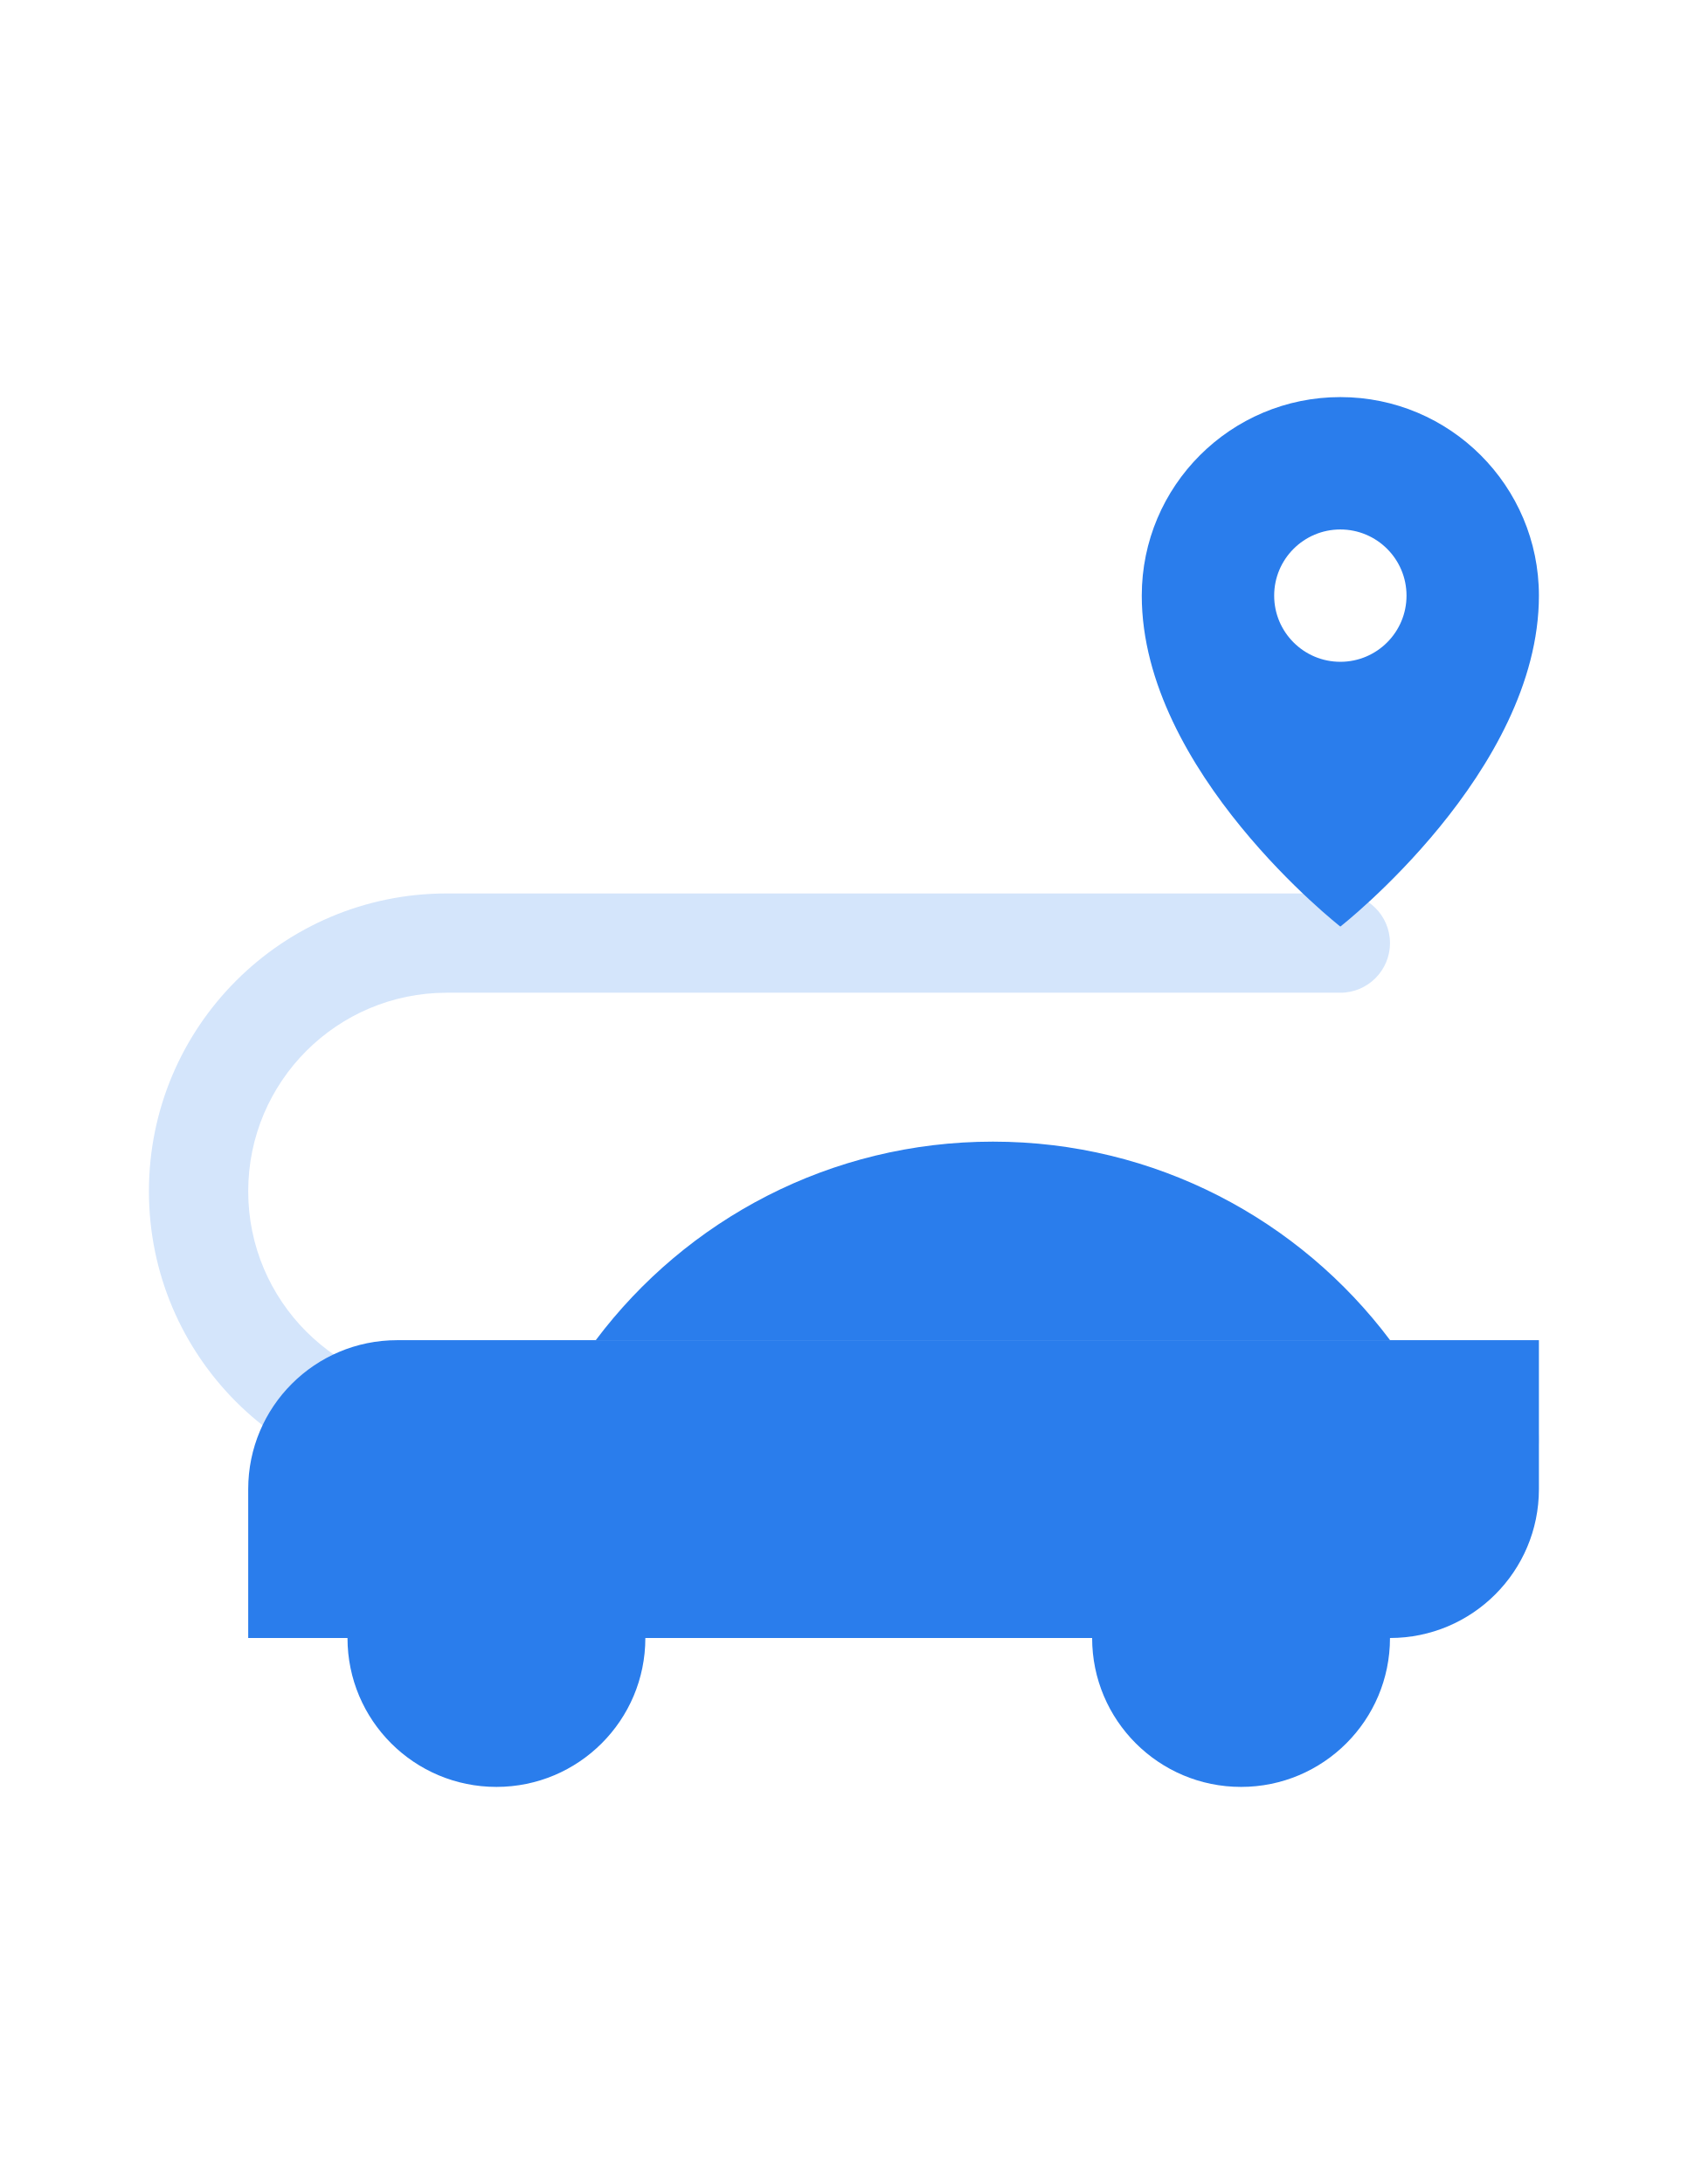
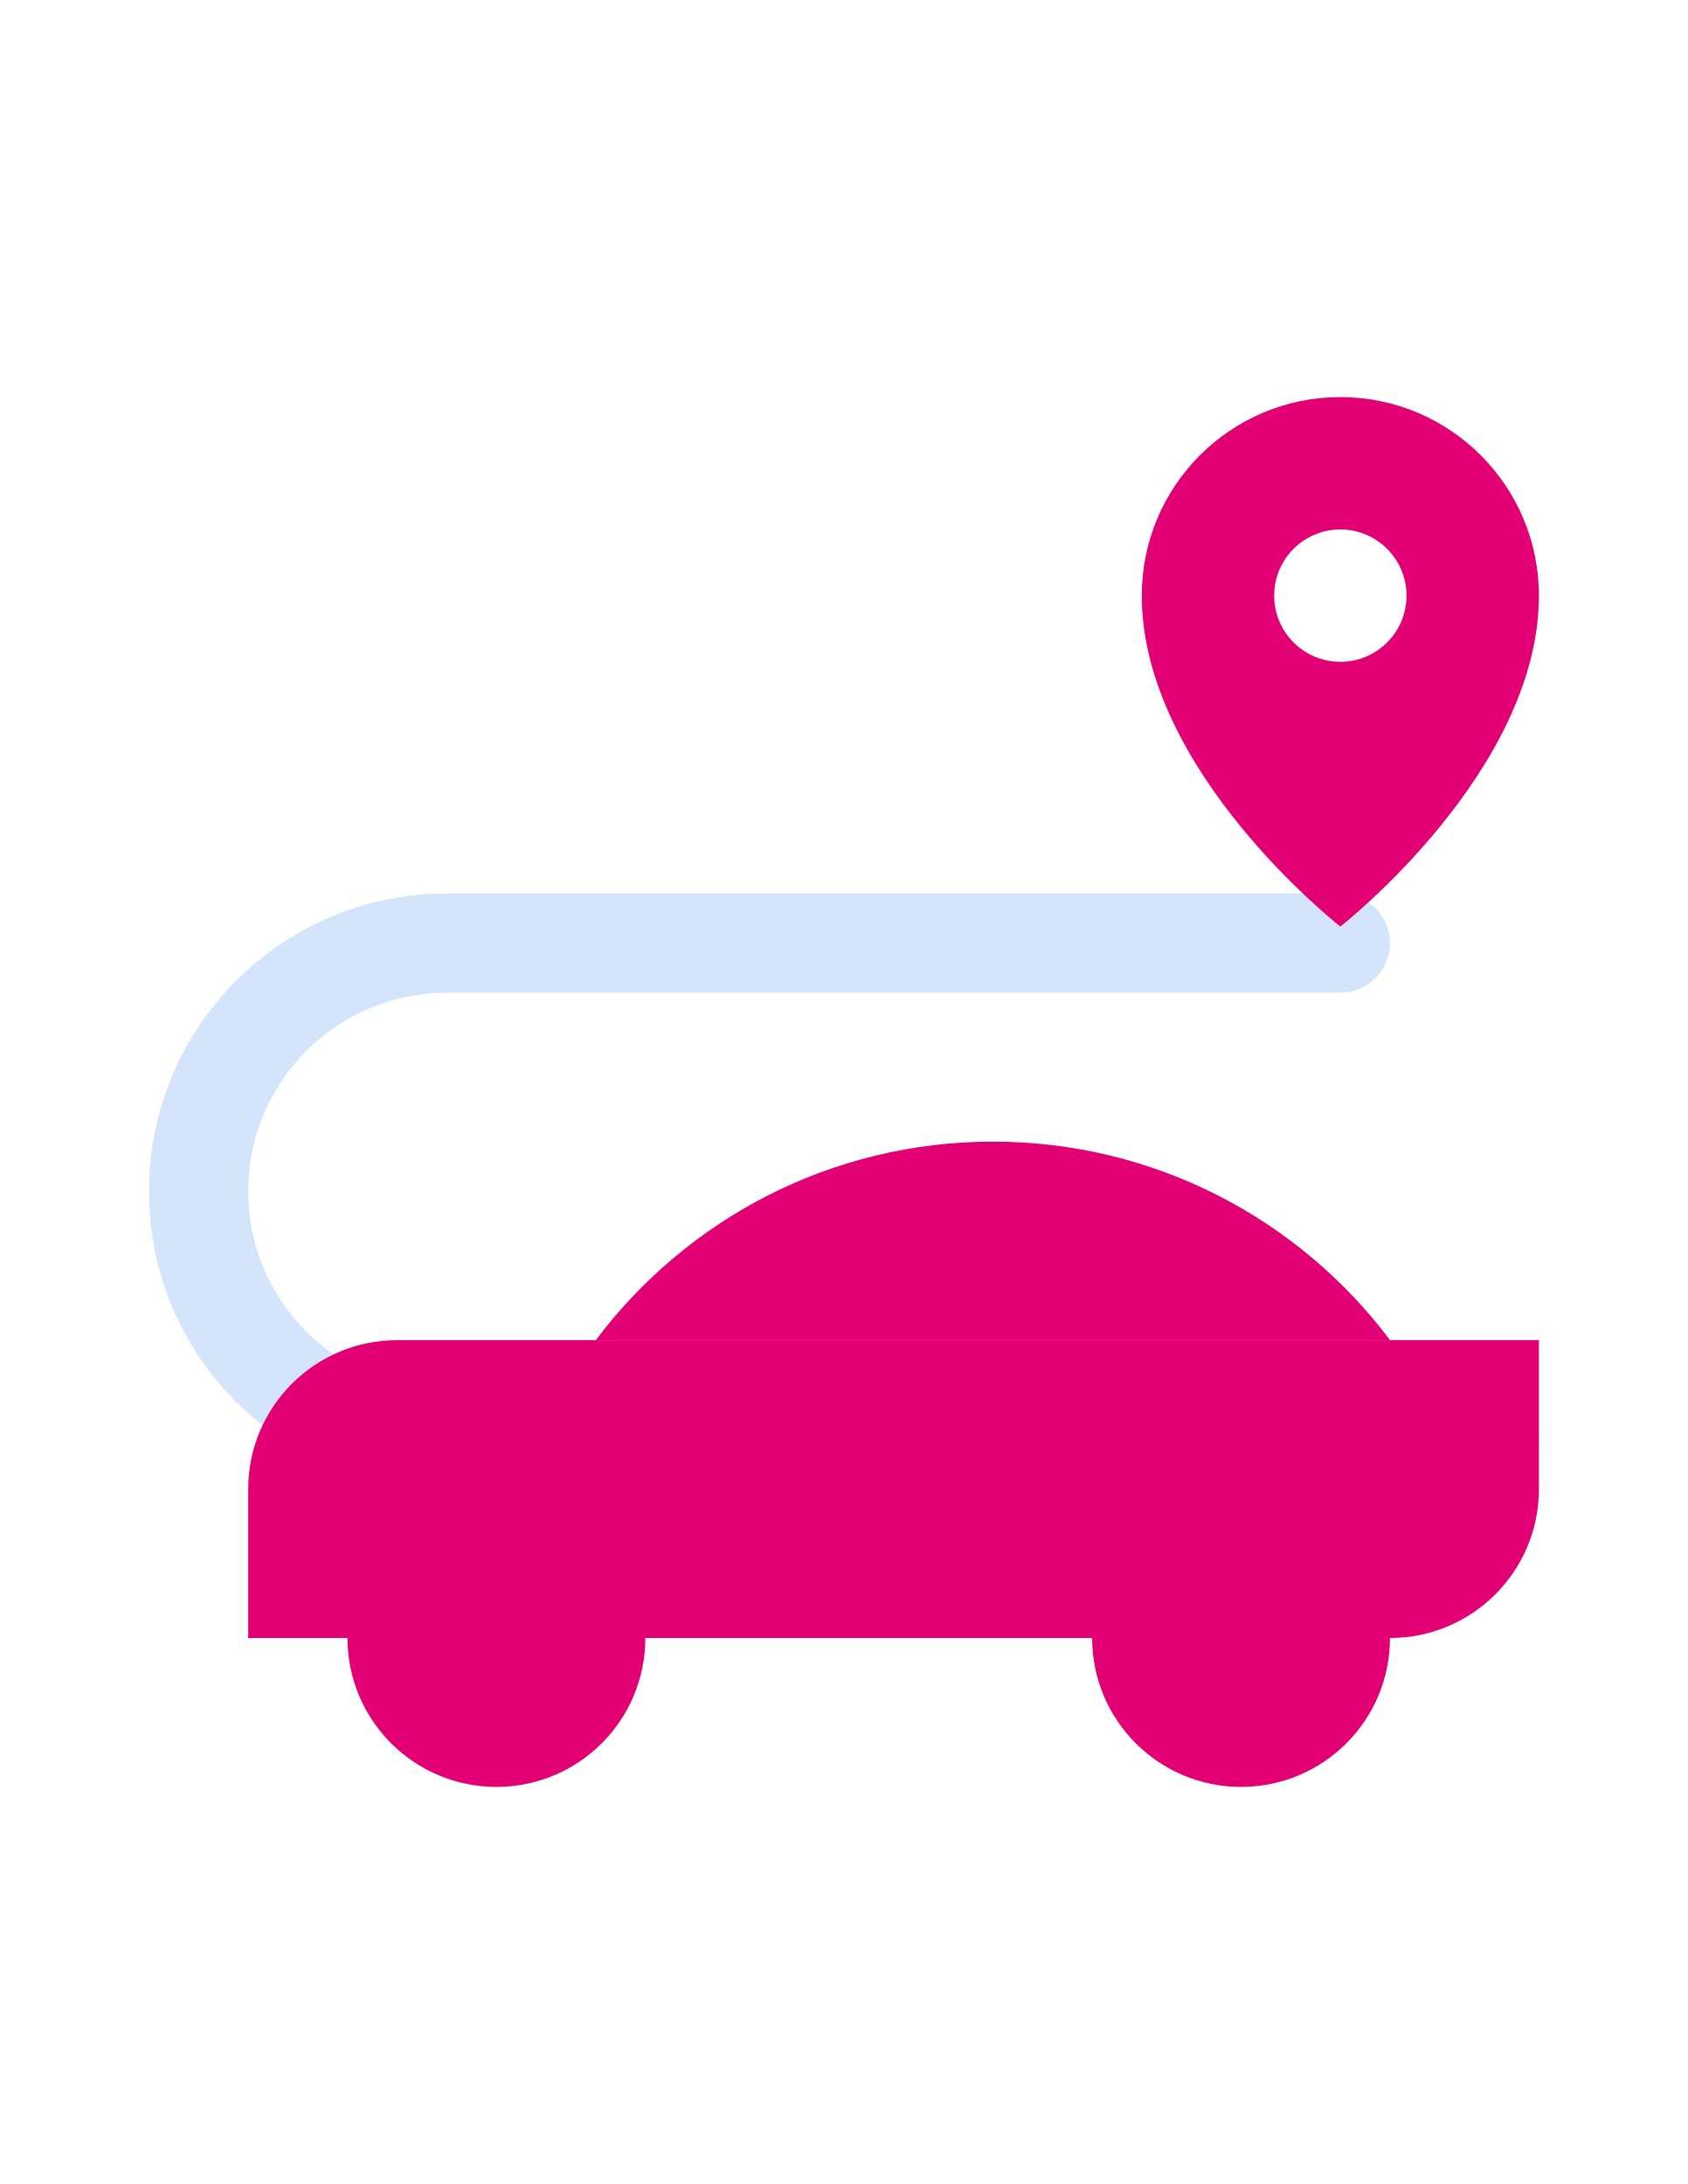
<svg xmlns="http://www.w3.org/2000/svg" width="34" height="44" viewBox="0 0 34 44" fill="none">
  <path fill-rule="evenodd" clip-rule="evenodd" d="M3 24C3 20.686 5.686 18 9 18H27C27.552 18 28 18.448 28 19C28 19.552 27.552 20 27 20H9C6.791 20 5 21.791 5 24C5 26.209 6.791 28 9 28H30C30.552 28 31 28.448 31 29C31 29.552 30.552 30 30 30H9C5.686 30 3 27.314 3 24Z" fill="#D4E5FB" />
-   <path d="M5 30C5 28.343 6.343 27 8 27H31V30C31 31.657 29.657 33 28 33H5V30Z" fill="#2A7DEC" />
-   <path fill-rule="evenodd" clip-rule="evenodd" d="M28.002 27H21H20H12.001C13.825 24.571 16.73 23 20.002 23C23.273 23 26.178 24.571 28.002 27Z" fill="#2A7DEC" />
-   <path fill-rule="evenodd" clip-rule="evenodd" d="M10 36C11.657 36 13 34.657 13 33C13 31.343 11.657 30 10 30C8.343 30 7 31.343 7 33C7 34.657 8.343 36 10 36Z" fill="#2A7DEC" />
-   <path fill-rule="evenodd" clip-rule="evenodd" d="M25 36C26.657 36 28 34.657 28 33C28 31.343 26.657 30 25 30C23.343 30 22 31.343 22 33C22 34.657 23.343 36 25 36Z" fill="#2A7DEC" />
-   <path fill-rule="evenodd" clip-rule="evenodd" d="M27 18.667C27 18.667 31 15.543 31 12C31 9.791 29.209 8 27 8C24.791 8 23 9.791 23 12C23 15.543 27 18.667 27 18.667ZM27 13.333C27.736 13.333 28.333 12.736 28.333 12C28.333 11.264 27.736 10.667 27 10.667C26.264 10.667 25.667 11.264 25.667 12C25.667 12.736 26.264 13.333 27 13.333Z" fill="#2A7DEC" />
+   <path d="M5 30C5 28.343 6.343 27 8 27H31V30C31 31.657 29.657 33 28 33H5V30Z" fill="#e20074" />
+   <path fill-rule="evenodd" clip-rule="evenodd" d="M28.002 27H21H20H12.001C13.825 24.571 16.73 23 20.002 23C23.273 23 26.178 24.571 28.002 27Z" fill="#e20074" />
+   <path fill-rule="evenodd" clip-rule="evenodd" d="M10 36C11.657 36 13 34.657 13 33C13 31.343 11.657 30 10 30C8.343 30 7 31.343 7 33C7 34.657 8.343 36 10 36Z" fill="#e20074" />
+   <path fill-rule="evenodd" clip-rule="evenodd" d="M25 36C26.657 36 28 34.657 28 33C28 31.343 26.657 30 25 30C23.343 30 22 31.343 22 33C22 34.657 23.343 36 25 36Z" fill="#e20074" />
+   <path fill-rule="evenodd" clip-rule="evenodd" d="M27 18.667C27 18.667 31 15.543 31 12C31 9.791 29.209 8 27 8C24.791 8 23 9.791 23 12C23 15.543 27 18.667 27 18.667ZM27 13.333C27.736 13.333 28.333 12.736 28.333 12C28.333 11.264 27.736 10.667 27 10.667C26.264 10.667 25.667 11.264 25.667 12C25.667 12.736 26.264 13.333 27 13.333Z" fill="#e20074" />
</svg>
